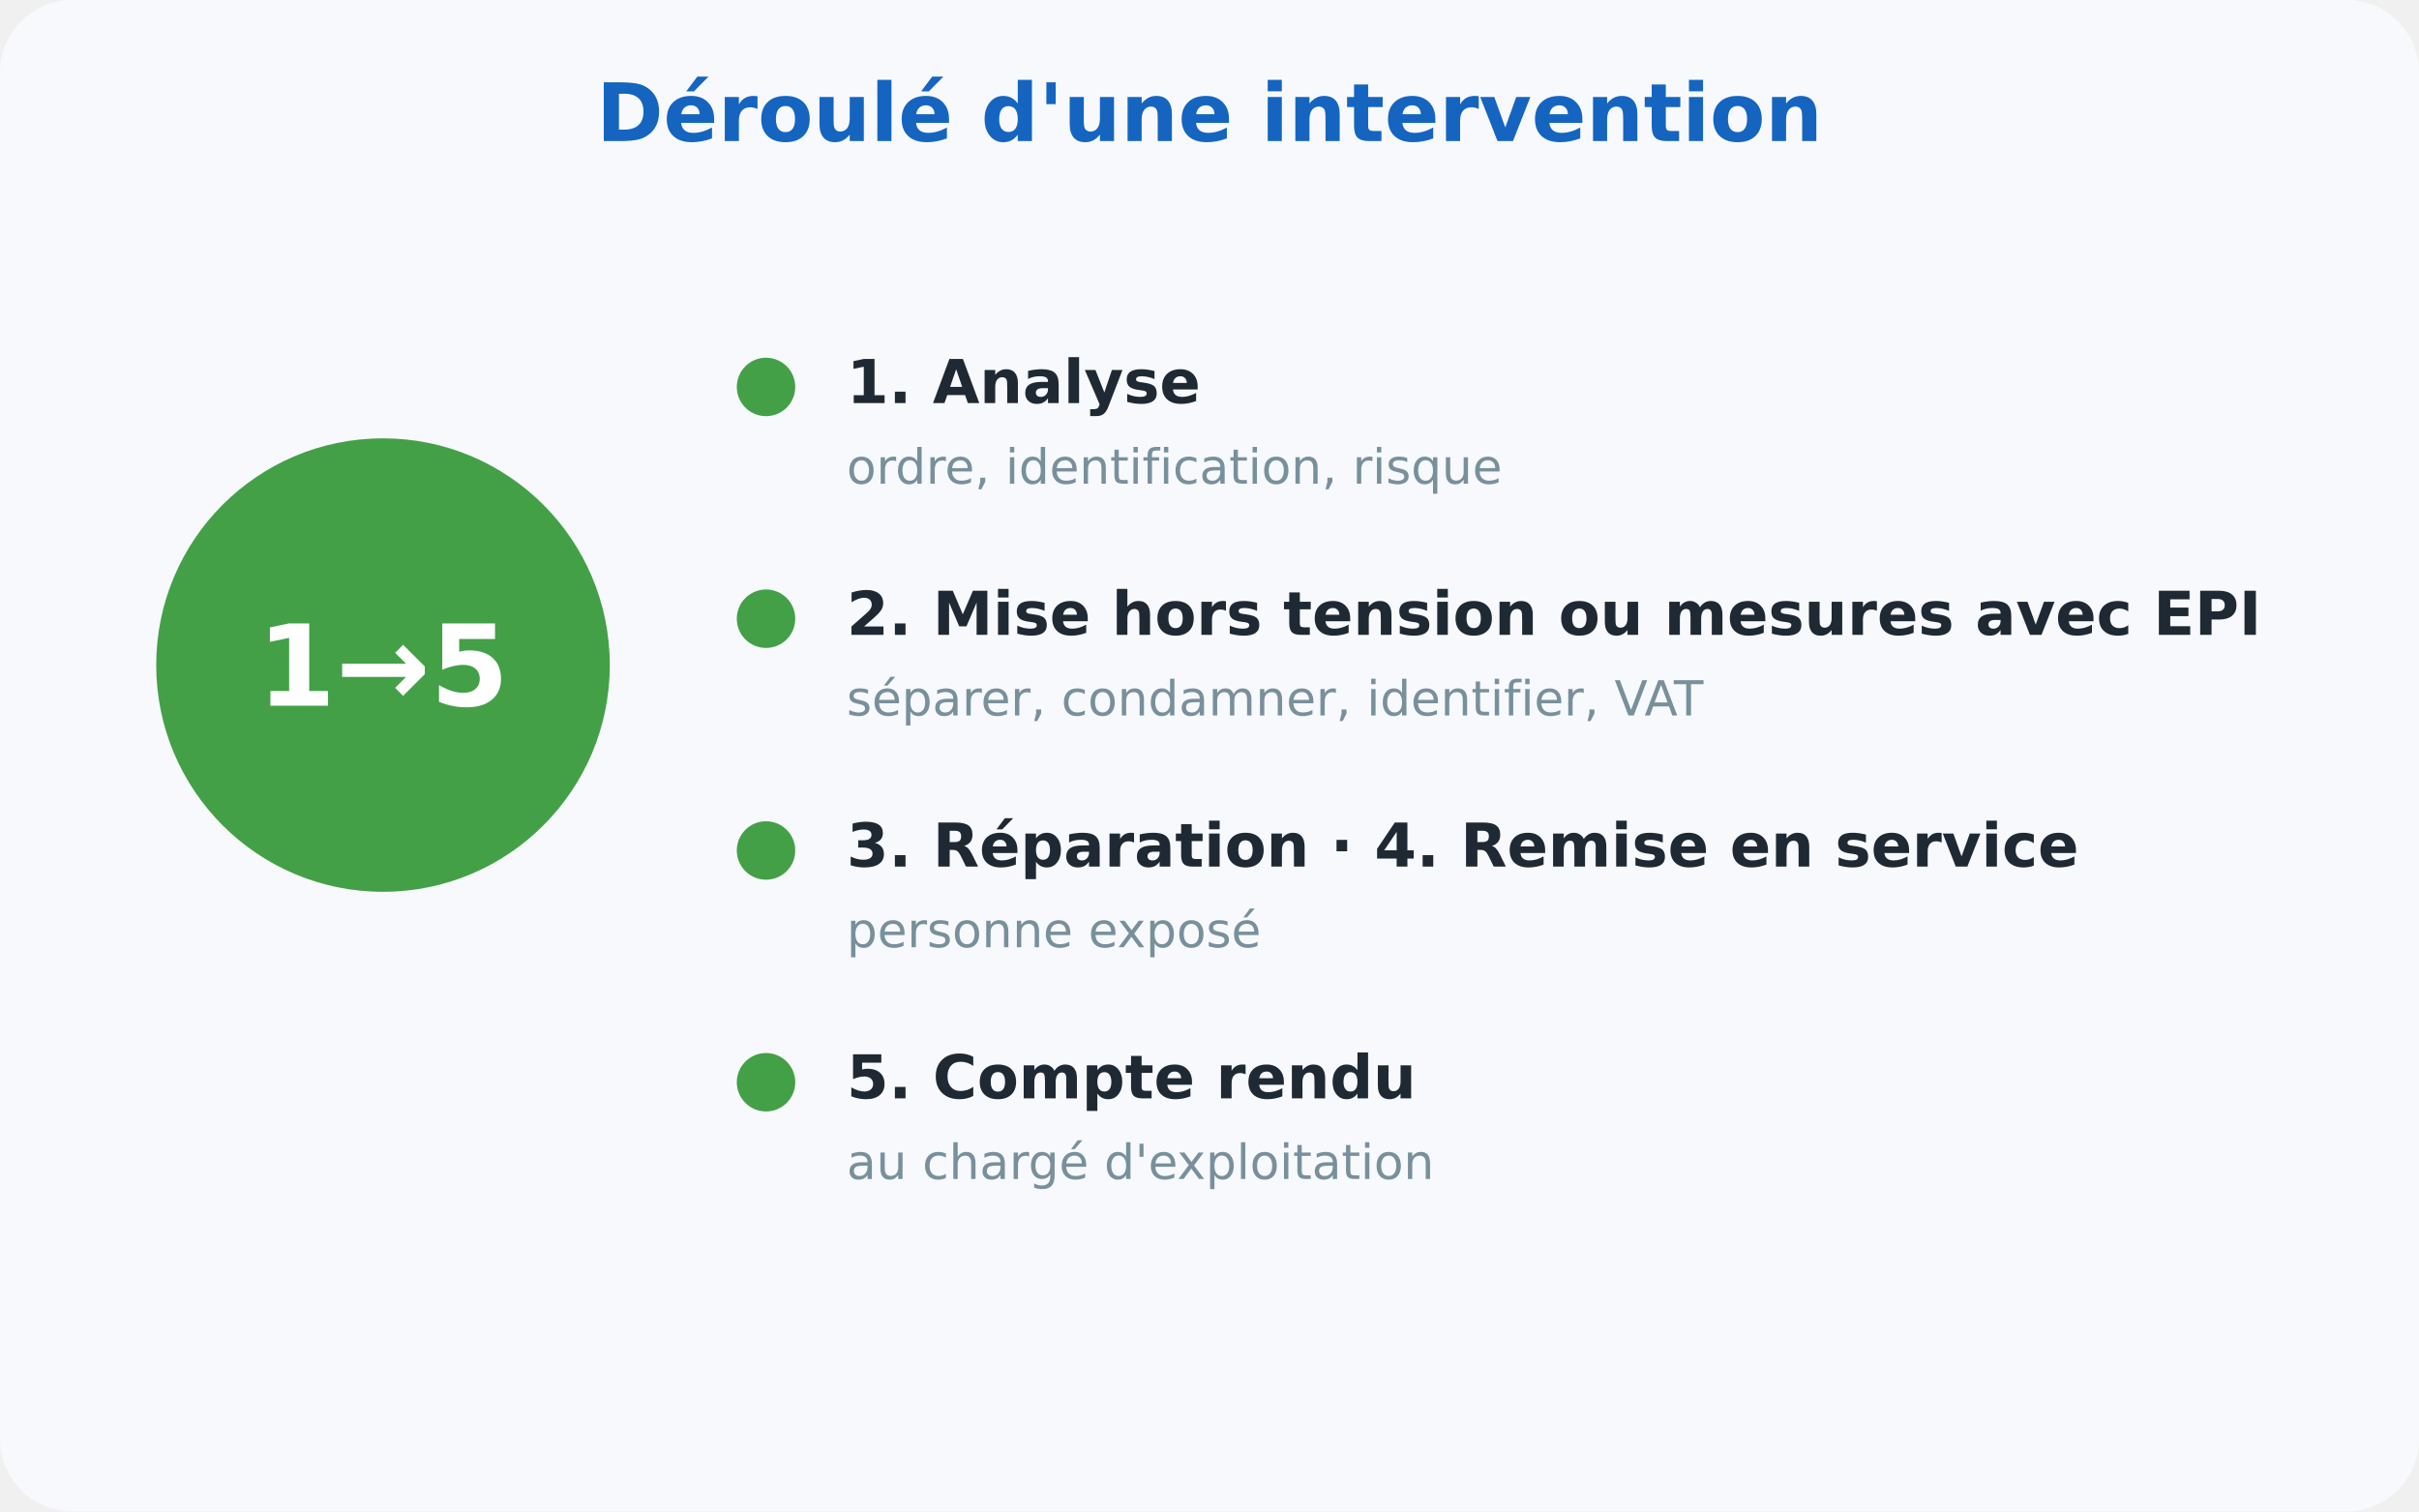
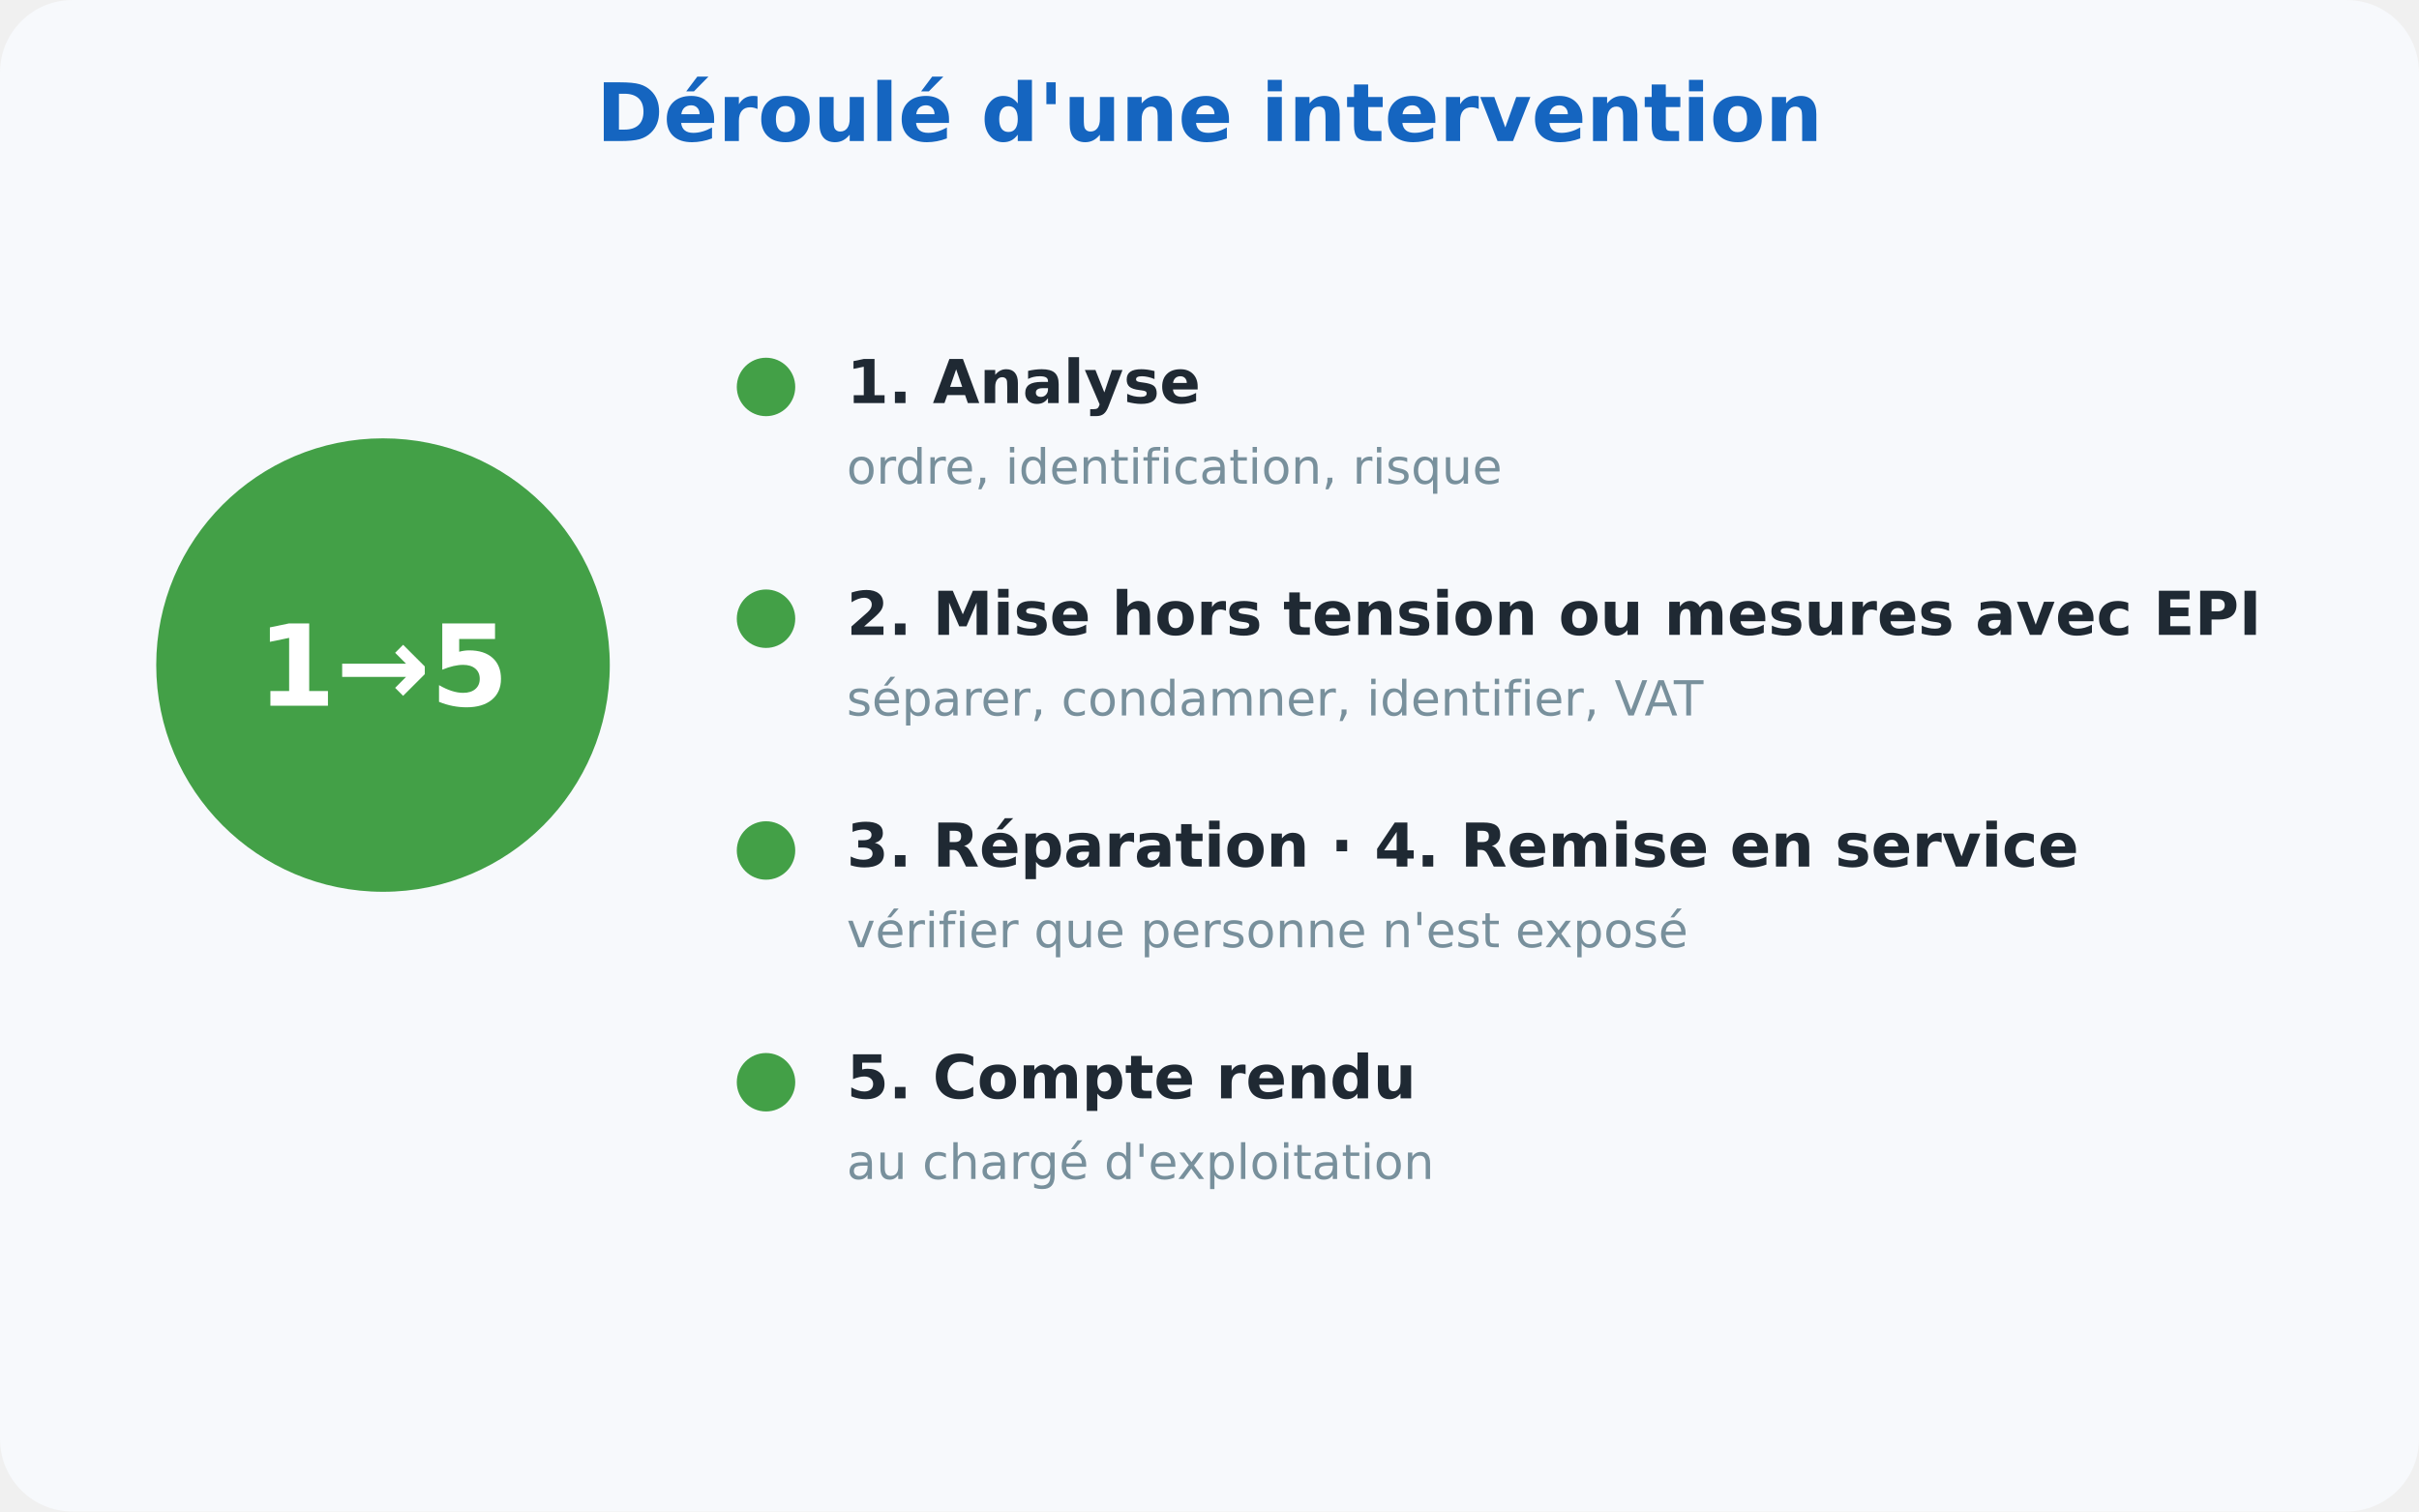
<svg xmlns="http://www.w3.org/2000/svg" viewBox="0 0 1200 750" width="1200" height="750" font-family="DejaVu Sans, Liberation Sans, sans-serif">
  <rect x="0" y="0" width="1200" height="750" rx="36" fill="#F7F9FC" />
  <text x="600.0" y="70" font-size="40" fill="#1565C0" text-anchor="middle" font-weight="bold">Déroulé d'une intervention</text>
  <circle cx="190" cy="330" r="110" fill="#43A047" stroke="#43A047" stroke-width="5" />
  <text x="190" y="350.16" font-size="56" fill="white" text-anchor="middle" font-weight="bold">1→5</text>
  <circle cx="380" cy="192" r="12" fill="#43A047" stroke="#43A047" stroke-width="5" />
  <text x="420" y="200" font-size="30" fill="#1F2933" text-anchor="start" font-weight="bold">1. Analyse</text>
  <text x="420" y="240" font-size="24" fill="#78909C" text-anchor="start" font-weight="normal">ordre, identification, risque</text>
  <circle cx="380" cy="307" r="12" fill="#43A047" stroke="#43A047" stroke-width="5" />
  <text x="420" y="315" font-size="30" fill="#1F2933" text-anchor="start" font-weight="bold">2. Mise hors tension ou mesures avec EPI</text>
  <text x="420" y="355" font-size="24" fill="#78909C" text-anchor="start" font-weight="normal">séparer, condamner, identifier, VAT</text>
  <circle cx="380" cy="422" r="12" fill="#43A047" stroke="#43A047" stroke-width="5" />
  <text x="420" y="430" font-size="30" fill="#1F2933" text-anchor="start" font-weight="bold">3. Réparation · 4. Remise en service</text>
-   <text x="420" y="470" font-size="24" fill="#78909C" text-anchor="start" font-weight="normal">personne exposé</text>
+   <text x="420" y="470" font-size="24" fill="#78909C" text-anchor="start" font-weight="normal">vérifier que personne n'est exposé</text>
  <circle cx="380" cy="537" r="12" fill="#43A047" stroke="#43A047" stroke-width="5" />
  <text x="420" y="545" font-size="30" fill="#1F2933" text-anchor="start" font-weight="bold">5. Compte rendu</text>
  <text x="420" y="585" font-size="24" fill="#78909C" text-anchor="start" font-weight="normal">au chargé d'exploitation</text>
</svg>
